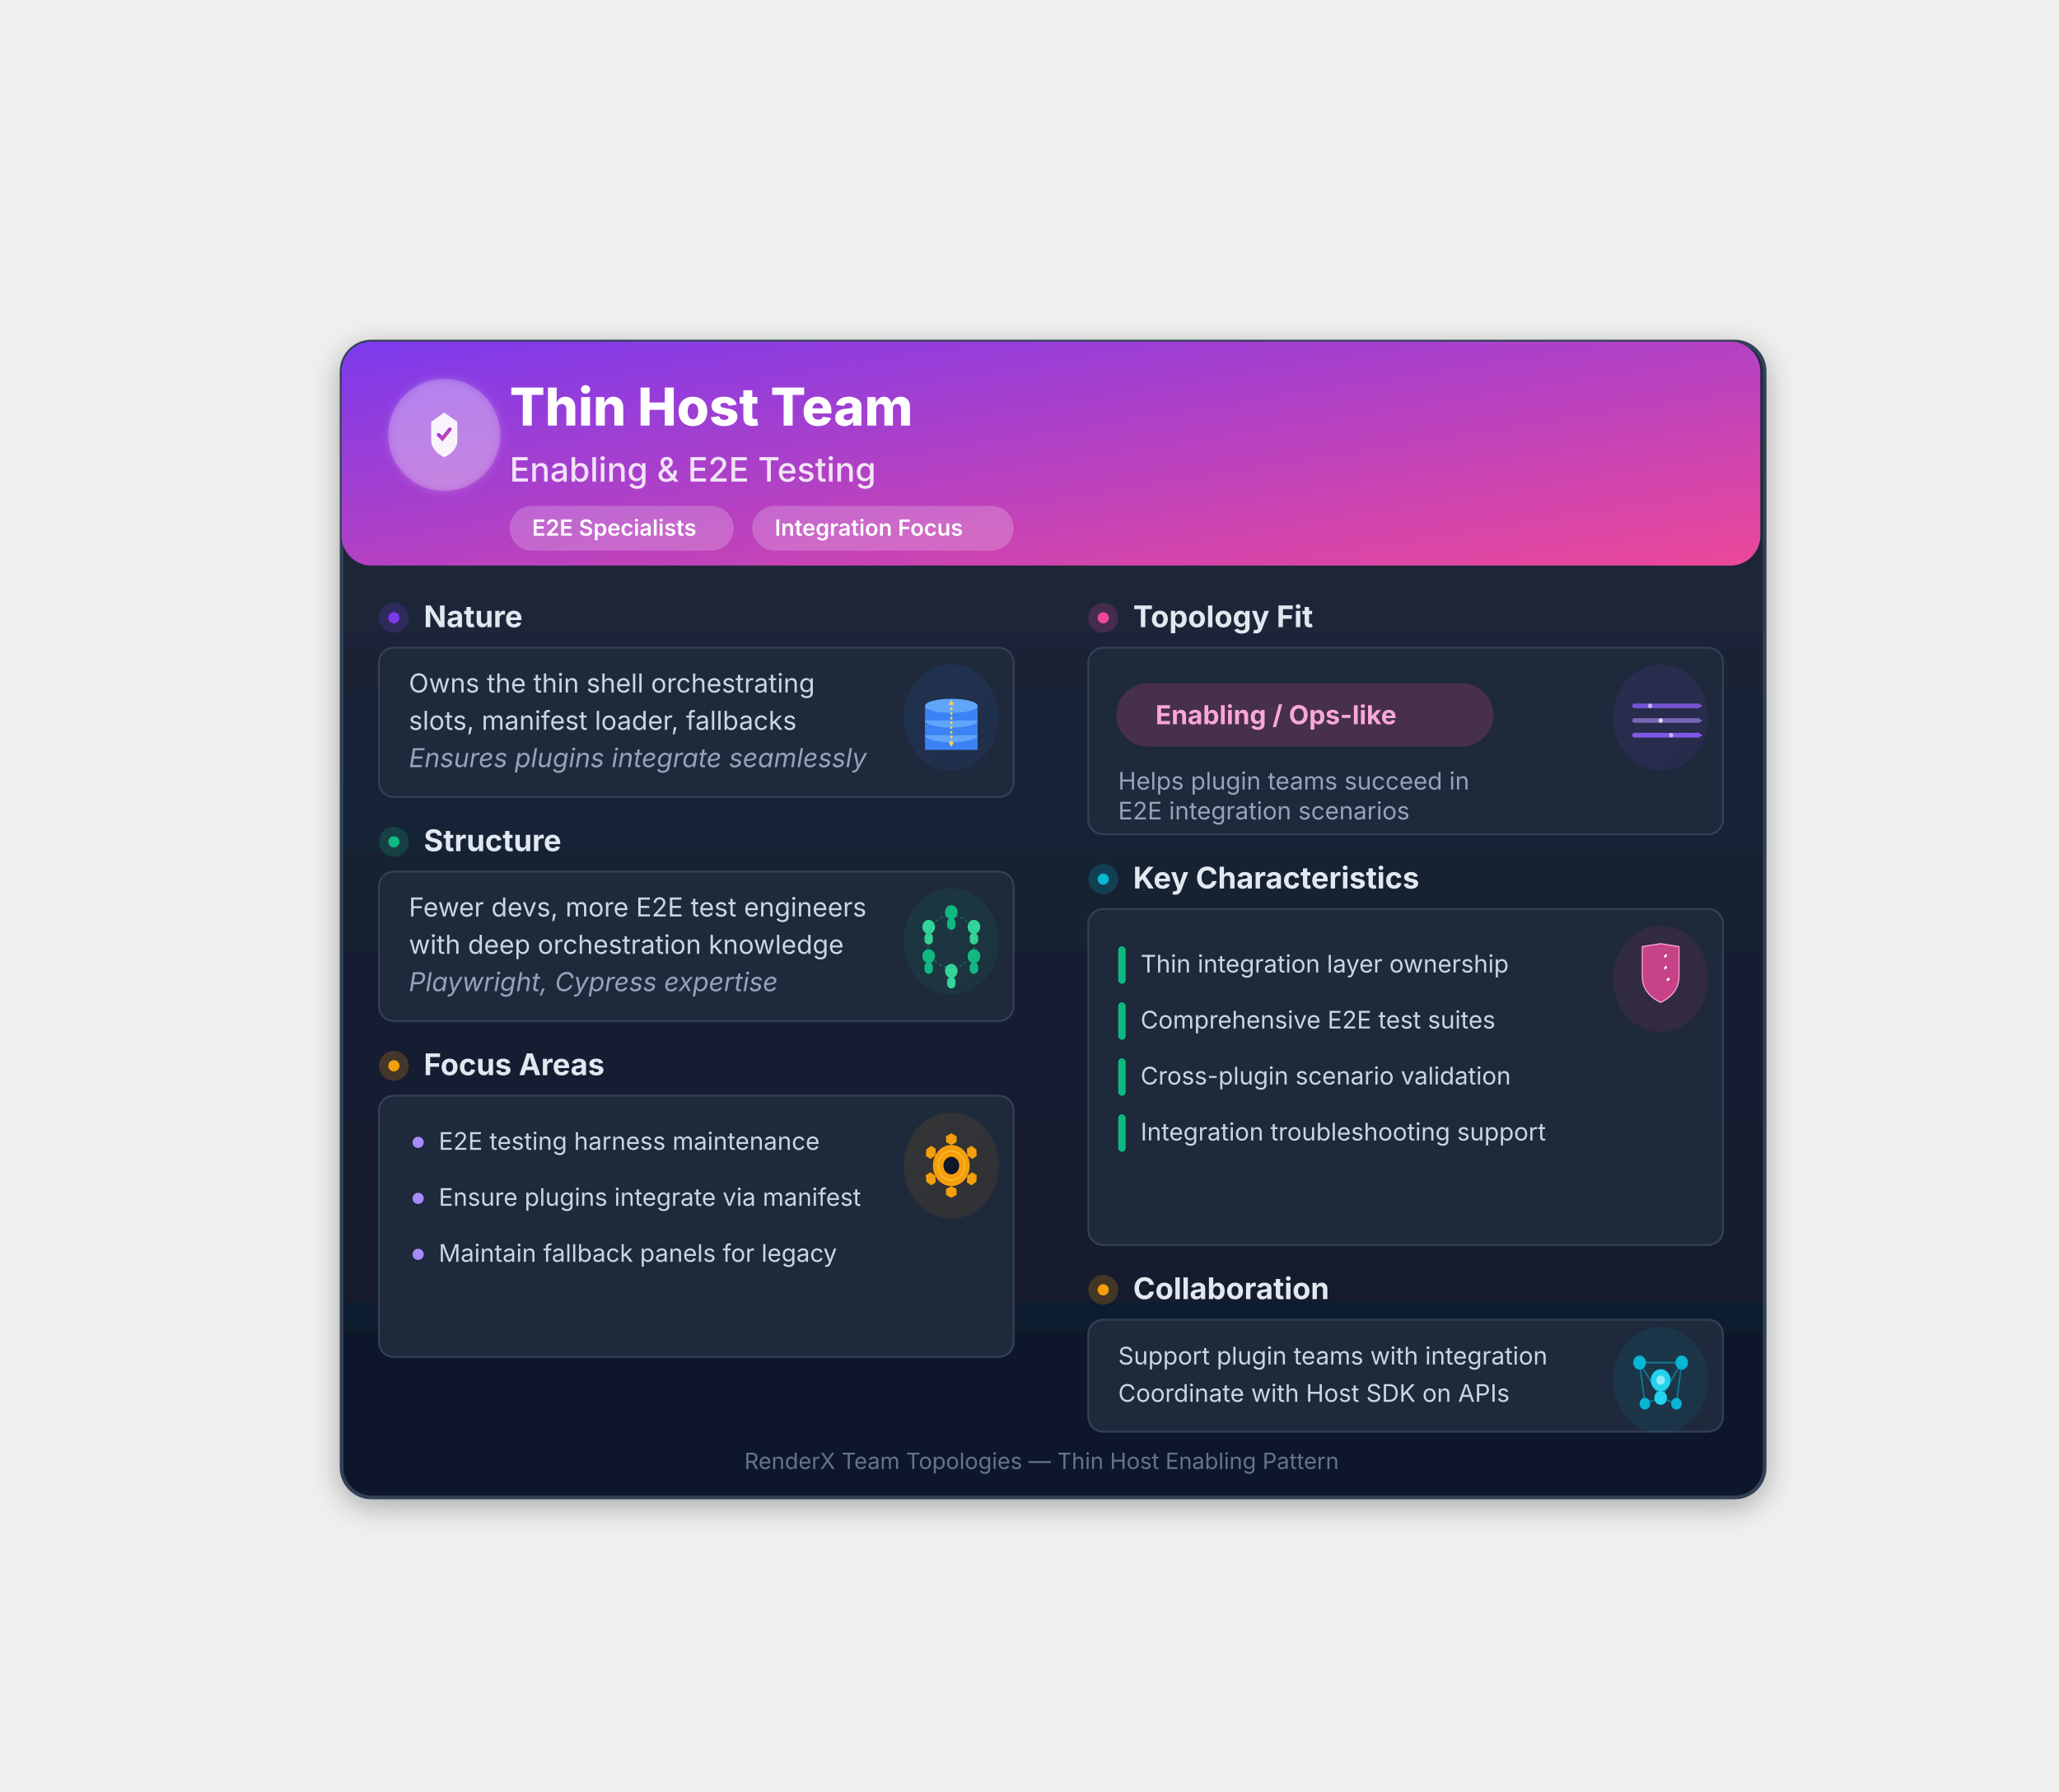
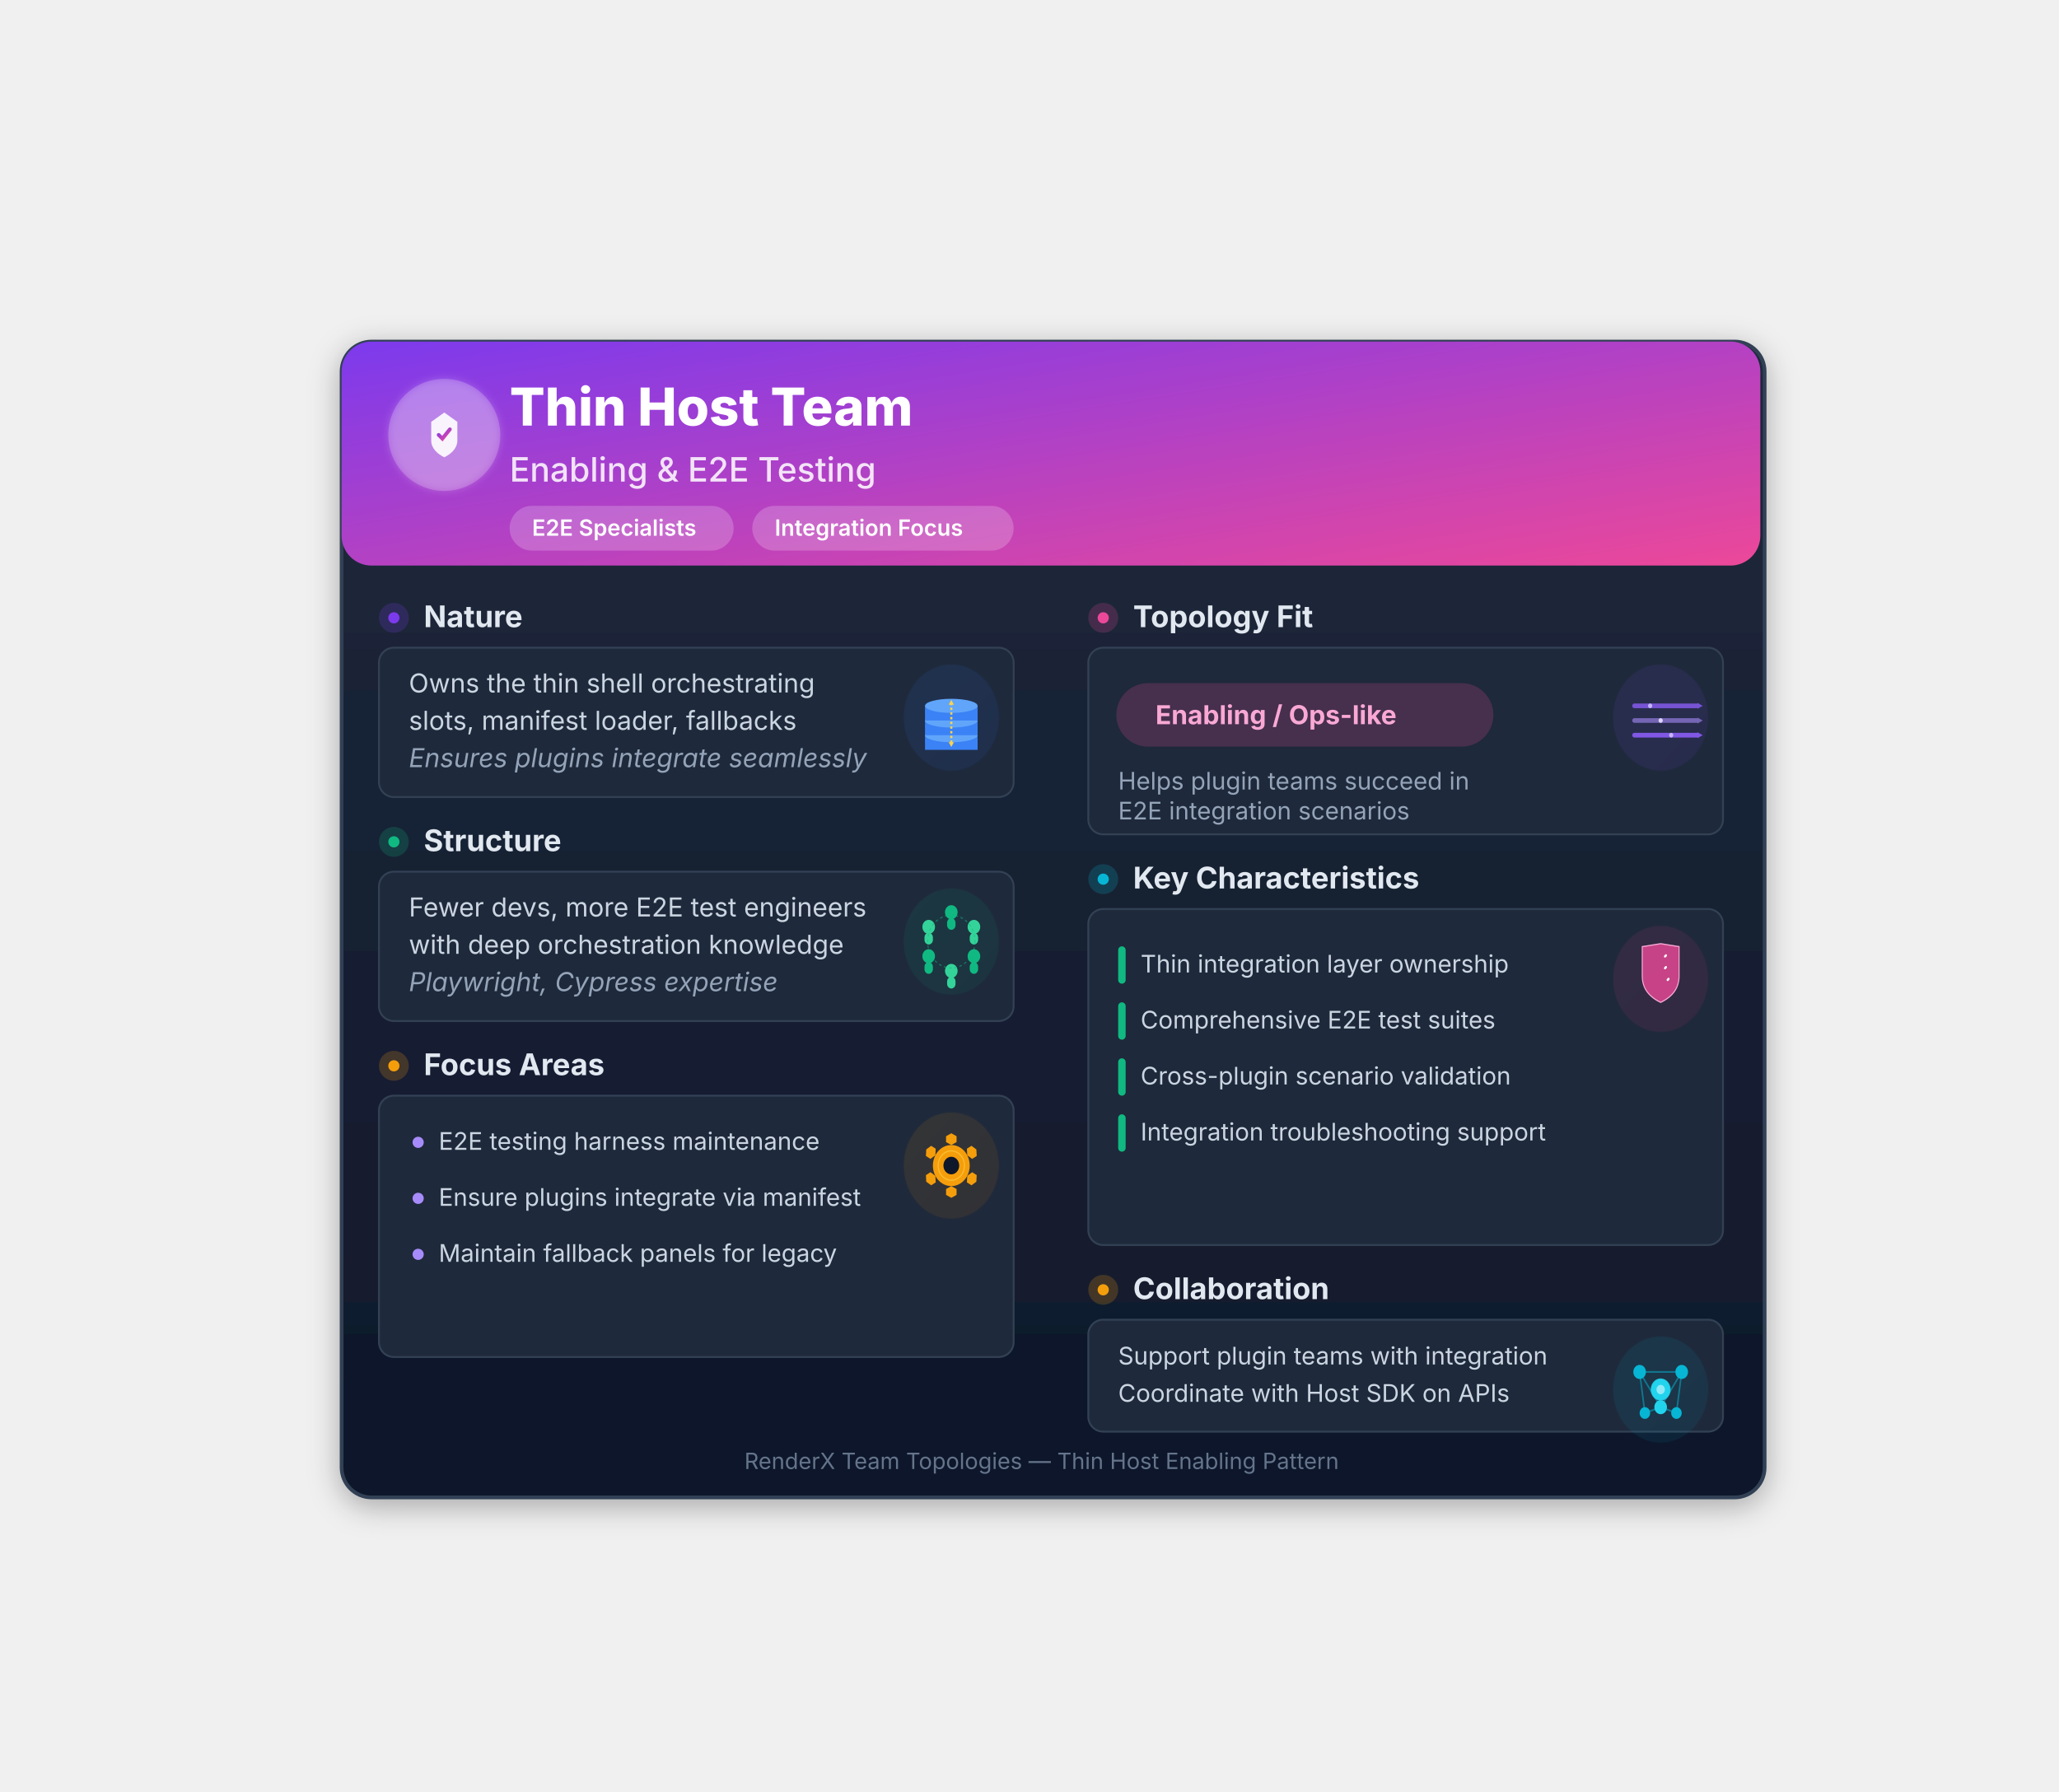
<svg xmlns="http://www.w3.org/2000/svg" viewBox="-163 -163 1103 960" role="img" aria-label="Thin Host Team - Enabling &amp; E2E Testing">
  <defs>
    <linearGradient id="headerGrad" x1="0%" y1="0%" x2="100%" y2="100%">
      <stop offset="0%" style="stop-color:#7C3AED;stop-opacity:1" />
      <stop offset="100%" style="stop-color:#EC4899;stop-opacity:1" />
    </linearGradient>
    <linearGradient id="cardGrad" x1="0%" y1="0%" x2="0%" y2="100%">
      <stop offset="0%" style="stop-color:#1E293B;stop-opacity:1" />
      <stop offset="100%" style="stop-color:#0F172A;stop-opacity:1" />
    </linearGradient>
    <filter id="cardShadow" x="-20%" y="-20%" width="140%" height="140%">
      <feGaussianBlur in="SourceAlpha" stdDeviation="8" />
      <feOffset dx="0" dy="4" result="offsetblur" />
      <feComponentTransfer>
        <feFuncA type="linear" slope="0.3" />
      </feComponentTransfer>
      <feMerge>
        <feMergeNode />
        <feMergeNode in="SourceGraphic" />
      </feMerge>
    </filter>
    <filter id="glow">
      <feGaussianBlur stdDeviation="2" result="coloredBlur" />
      <feMerge>
        <feMergeNode in="coloredBlur" />
        <feMergeNode in="SourceGraphic" />
      </feMerge>
    </filter>
    <linearGradient id="blueGrad" x1="0%" y1="0%" x2="100%" y2="100%">
      <stop offset="0%" style="stop-color:#3B82F6" />
      <stop offset="100%" style="stop-color:#2563EB" />
    </linearGradient>
    <linearGradient id="greenGrad" x1="0%" y1="0%" x2="100%" y2="100%">
      <stop offset="0%" style="stop-color:#10B981" />
      <stop offset="100%" style="stop-color:#059669" />
    </linearGradient>
    <linearGradient id="orangeGrad" x1="0%" y1="0%" x2="100%" y2="100%">
      <stop offset="0%" style="stop-color:#F59E0B" />
      <stop offset="100%" style="stop-color:#D97706" />
    </linearGradient>
    <linearGradient id="purpleGrad" x1="0%" y1="0%" x2="100%" y2="100%">
      <stop offset="0%" style="stop-color:#8B5CF6" />
      <stop offset="100%" style="stop-color:#7C3AED" />
    </linearGradient>
    <linearGradient id="pinkGrad" x1="0%" y1="0%" x2="100%" y2="100%">
      <stop offset="0%" style="stop-color:#EC4899" />
      <stop offset="100%" style="stop-color:#DB2777" />
    </linearGradient>
    <linearGradient id="cyanGrad" x1="0%" y1="0%" x2="100%" y2="100%">
      <stop offset="0%" style="stop-color:#06B6D4" />
      <stop offset="100%" style="stop-color:#0891B2" />
    </linearGradient>
  </defs>
  <g filter="url(#cardShadow)">
    <rect x="20" y="20" width="762.304" height="619.224" rx="16" fill="url(#cardGrad)" stroke="#334155" stroke-width="2" />
  </g>
  <rect x="20" y="20" width="760" height="120" rx="16" fill="url(#headerGrad)" />
  <g transform="translate(50, 45)">
    <circle cx="25" cy="25" r="30" fill="rgba(255,255,255,0.2)" filter="url(#glow)" />
    <path d="M 25 13 L 18 18 L 18 28 C 18 32 21 35 25 37 C 29 35 32 32 32 28 L 32 18 Z" fill="white" opacity="0.9" />
    <path d="M 22 25 L 24 27 L 28 22" stroke="url(#headerGrad)" stroke-width="2" fill="none" stroke-linecap="round" />
  </g>
  <text x="110" y="65" font-family="Inter, system-ui, sans-serif" font-size="28" font-weight="800" fill="white">
    Thin Host Team
  </text>
  <text x="110" y="95" font-family="Inter, system-ui, sans-serif" font-size="18" font-weight="500" fill="rgba(255,255,255,0.85)">
    Enabling &amp; E2E Testing
  </text>
  <g transform="translate(110, 108)">
    <rect width="120" height="24" rx="12" fill="rgba(255,255,255,0.2)" />
    <text x="12" y="16" font-family="Inter" font-size="12" font-weight="600" fill="white">E2E Specialists</text>
  </g>
  <g transform="translate(240, 108)">
    <rect width="140" height="24" rx="12" fill="rgba(255,255,255,0.2)" />
    <text x="12" y="16" font-family="Inter" font-size="12" font-weight="600" fill="white">Integration Focus</text>
  </g>
  <g transform="translate(40, 160)">
    <g>
      <g>
        <circle cx="8" cy="8" r="8" fill="#7C3AED" opacity="0.2" />
        <circle cx="8" cy="8" r="3" fill="#7C3AED" />
        <text x="24" y="13" font-family="Inter" font-size="16" font-weight="700" fill="#E2E8F0">Nature</text>
      </g>
      <rect x="0" y="24" width="340" height="80" rx="8" fill="#1E293B" stroke="#334155" stroke-width="1" />
      <text x="16" y="48" font-family="Inter" font-size="14" fill="#CBD5E1">
        <tspan x="16" dy="0">Owns the thin shell orchestrating</tspan>
        <tspan x="16" dy="20">slots, manifest loader, fallbacks</tspan>
        <tspan x="16" dy="20" font-style="italic" fill="#94A3B8">Ensures plugins integrate seamlessly</tspan>
      </text>
    </g>
    <g transform="translate(0, 120)">
      <g>
        <circle cx="8" cy="8" r="8" fill="#10B981" opacity="0.2" />
        <circle cx="8" cy="8" r="3" fill="#10B981" />
        <text x="24" y="13" font-family="Inter" font-size="16" font-weight="700" fill="#E2E8F0">Structure</text>
      </g>
      <rect x="0" y="24" width="340" height="80" rx="8" fill="#1E293B" stroke="#334155" stroke-width="1" />
      <text x="16" y="48" font-family="Inter" font-size="14" fill="#CBD5E1">
        <tspan x="16" dy="0">Fewer devs, more E2E test engineers</tspan>
        <tspan x="16" dy="20">with deep orchestration knowledge</tspan>
        <tspan x="16" dy="20" font-style="italic" fill="#94A3B8">Playwright, Cypress expertise</tspan>
      </text>
    </g>
    <g transform="translate(0, 240)">
      <g>
        <circle cx="8" cy="8" r="8" fill="#F59E0B" opacity="0.2" />
        <circle cx="8" cy="8" r="3" fill="#F59E0B" />
        <text x="24" y="13" font-family="Inter" font-size="16" font-weight="700" fill="#E2E8F0">Focus Areas</text>
      </g>
      <rect x="0" y="24" width="340" height="140" rx="8" fill="#1E293B" stroke="#334155" stroke-width="1" />
      <g transform="translate(16, 44)">
        <circle cx="5" cy="5" r="3" fill="#A78BFA" />
        <text x="16" y="9" font-family="Inter" font-size="13" fill="#CBD5E1">
          E2E testing harness maintenance
        </text>
      </g>
      <g transform="translate(16, 74)">
        <circle cx="5" cy="5" r="3" fill="#A78BFA" />
        <text x="16" y="9" font-family="Inter" font-size="13" fill="#CBD5E1">
          Ensure plugins integrate via manifest
        </text>
      </g>
      <g transform="translate(16, 104)">
        <circle cx="5" cy="5" r="3" fill="#A78BFA" />
        <text x="16" y="9" font-family="Inter" font-size="13" fill="#CBD5E1">
          Maintain fallback panels for legacy
        </text>
      </g>
    </g>
    <g transform="translate(380, 0)">
      <g>
        <circle cx="8" cy="8" r="8" fill="#EC4899" opacity="0.2" />
        <circle cx="8" cy="8" r="3" fill="#EC4899" />
        <text x="24" y="13" font-family="Inter" font-size="16" font-weight="700" fill="#E2E8F0">Topology Fit</text>
      </g>
      <rect x="0" y="24" width="340" height="100" rx="8" fill="#1E293B" stroke="#334155" stroke-width="1" />
      <g transform="translate(16, 44)">
        <rect width="200" height="32" rx="16" fill="#EC4899" opacity="0.2" stroke="#EC4899" stroke-width="2" />
        <text x="20" y="21" font-family="Inter" font-size="14" font-weight="700" fill="#F9A8D4">
          Enabling / Ops-like
        </text>
      </g>
      <text x="16" y="100" font-family="Inter" font-size="13" fill="#94A3B8">
        Helps plugin teams succeed in
      </text>
      <text x="16" y="116" font-family="Inter" font-size="13" fill="#94A3B8">
        E2E integration scenarios
      </text>
    </g>
    <g transform="translate(380, 140)">
      <g>
        <circle cx="8" cy="8" r="8" fill="#06B6D4" opacity="0.2" />
        <circle cx="8" cy="8" r="3" fill="#06B6D4" />
        <text x="24" y="13" font-family="Inter" font-size="16" font-weight="700" fill="#E2E8F0">Key Characteristics</text>
      </g>
      <rect x="0" y="24" width="340" height="180" rx="8" fill="#1E293B" stroke="#334155" stroke-width="1" />
      <g transform="translate(16, 44)">
        <rect x="0" y="0" width="4" height="20" rx="2" fill="#10B981" />
        <text x="12" y="14" font-family="Inter" font-size="13" fill="#CBD5E1">
          Thin integration layer ownership
        </text>
      </g>
      <g transform="translate(16, 74)">
        <rect x="0" y="0" width="4" height="20" rx="2" fill="#10B981" />
        <text x="12" y="14" font-family="Inter" font-size="13" fill="#CBD5E1">
          Comprehensive E2E test suites
        </text>
      </g>
      <g transform="translate(16, 104)">
        <rect x="0" y="0" width="4" height="20" rx="2" fill="#10B981" />
        <text x="12" y="14" font-family="Inter" font-size="13" fill="#CBD5E1">
          Cross-plugin scenario validation
        </text>
      </g>
      <g transform="translate(16, 134)">
        <rect x="0" y="0" width="4" height="20" rx="2" fill="#10B981" />
        <text x="12" y="14" font-family="Inter" font-size="13" fill="#CBD5E1">
          Integration troubleshooting support
        </text>
      </g>
    </g>
    <g transform="translate(380, 360)">
      <g>
        <circle cx="8" cy="8" r="8" fill="#F59E0B" opacity="0.2" />
        <circle cx="8" cy="8" r="3" fill="#F59E0B" />
        <text x="24" y="13" font-family="Inter" font-size="16" font-weight="700" fill="#E2E8F0">Collaboration</text>
      </g>
      <rect x="0" y="24" width="340" height="60" rx="8" fill="#1E293B" stroke="#334155" stroke-width="1" />
      <text x="16" y="48" font-family="Inter" font-size="13" fill="#CBD5E1">
        <tspan x="16" dy="0">Support plugin teams with integration</tspan>
        <tspan x="16" dy="20">Coordinate with Host SDK on APIs</tspan>
      </text>
    </g>
  </g>
  <g transform="translate(20, 560)">
    <text x="380" y="38" text-anchor="middle" font-family="Inter" font-size="12" fill="#64748B" transform="translate(-5, 26)">
      RenderX Team Topologies — Thin Host Enabling Pattern
    </text>
  </g>
  <g data-asset-id="nature-icon" data-asset-name="nature-icon.svg" transform="translate(318.44, 190) scale(0.2817309, 0.3143795)" opacity="1">
    <circle cx="100" cy="100" r="90" fill="url(#blueGrad)" opacity="0.1" filter="url(#glow)">
      <animate attributeName="opacity" values="0.1;0.2;0.1" dur="3s" repeatCount="indefinite" />
    </circle>
    <g transform="translate(40, 50)">
      <ellipse cx="60" cy="90" rx="50" ry="12" fill="#3B82F6" opacity="0.8">
        <animate attributeName="opacity" values="0.8;0.95;0.8" dur="3s" repeatCount="indefinite" />
      </ellipse>
      <rect x="10" y="80" width="100" height="25" fill="#3B82F6" />
      <ellipse cx="60" cy="80" rx="50" ry="12" fill="#60A5FA" />
      <ellipse cx="60" cy="65" rx="50" ry="12" fill="#3B82F6" opacity="0.8">
        <animate attributeName="opacity" values="0.8;0.95;0.8" dur="3s" begin="0.5s" repeatCount="indefinite" />
      </ellipse>
      <rect x="10" y="55" width="100" height="25" fill="#3B82F6" />
      <ellipse cx="60" cy="55" rx="50" ry="12" fill="#60A5FA" />
      <ellipse cx="60" cy="40" rx="50" ry="12" fill="#3B82F6" opacity="0.8">
        <animate attributeName="opacity" values="0.8;0.95;0.8" dur="3s" begin="1s" repeatCount="indefinite" />
      </ellipse>
      <rect x="10" y="30" width="100" height="25" fill="#3B82F6" />
      <ellipse cx="60" cy="30" rx="50" ry="12" fill="#60A5FA" />
      <line x1="60" y1="25" x2="60" y2="95" stroke="#FCD34D" stroke-width="4" stroke-dasharray="4,4">
        <animate attributeName="stroke-dashoffset" from="0" to="8" dur="1s" repeatCount="indefinite" />
      </line>
      <polygon points="60,20 55,28 65,28" fill="#FCD34D">
        <animate attributeName="opacity" values="1;0.5;1" dur="2s" repeatCount="indefinite" />
      </polygon>
      <polygon points="60,100 55,92 65,92" fill="#FCD34D">
        <animate attributeName="opacity" values="1;0.5;1" dur="2s" repeatCount="indefinite" />
      </polygon>
    </g>
  </g>
  <g data-asset-id="structure-icon" data-asset-name="structure-icon.svg" transform="translate(318.44, 310) scale(0.2817309, 0.3143795)" opacity="1">
    <circle cx="100" cy="100" r="90" fill="url(#greenGrad)" opacity="0.1" filter="url(#glow)">
      <animate attributeName="opacity" values="0.1;0.2;0.1" dur="3s" repeatCount="indefinite" />
    </circle>
    <g transform="translate(100, 100)">
      <g transform="translate(0, -50)">
        <circle cx="0" cy="0" r="12" fill="#10B981">
          <animate attributeName="r" values="12;14;12" dur="2s" repeatCount="indefinite" />
        </circle>
        <rect x="-8" y="10" width="16" height="20" rx="8" fill="#10B981" />
      </g>
      <g transform="translate(43, -25)">
        <circle cx="0" cy="0" r="12" fill="#34D399">
          <animate attributeName="r" values="12;14;12" dur="2s" begin="0.3s" repeatCount="indefinite" />
        </circle>
        <rect x="-8" y="10" width="16" height="20" rx="8" fill="#34D399" />
      </g>
      <g transform="translate(43, 25)">
        <circle cx="0" cy="0" r="12" fill="#10B981">
          <animate attributeName="r" values="12;14;12" dur="2s" begin="0.6s" repeatCount="indefinite" />
        </circle>
        <rect x="-8" y="10" width="16" height="20" rx="8" fill="#10B981" />
      </g>
      <g transform="translate(0, 50)">
        <circle cx="0" cy="0" r="12" fill="#34D399">
          <animate attributeName="r" values="12;14;12" dur="2s" begin="0.9s" repeatCount="indefinite" />
        </circle>
        <rect x="-8" y="10" width="16" height="20" rx="8" fill="#34D399" />
      </g>
      <g transform="translate(-43, 25)">
        <circle cx="0" cy="0" r="12" fill="#10B981">
          <animate attributeName="r" values="12;14;12" dur="2s" begin="1.2s" repeatCount="indefinite" />
        </circle>
        <rect x="-8" y="10" width="16" height="20" rx="8" fill="#10B981" />
      </g>
      <g transform="translate(-43, -25)">
        <circle cx="0" cy="0" r="12" fill="#34D399">
          <animate attributeName="r" values="12;14;12" dur="2s" begin="1.5s" repeatCount="indefinite" />
        </circle>
        <rect x="-8" y="10" width="16" height="20" rx="8" fill="#34D399" />
      </g>
      <circle cx="0" cy="0" r="45" fill="none" stroke="#10B981" stroke-width="2" stroke-dasharray="5,5" opacity="0.5">
        <animateTransform attributeName="transform" type="rotate" from="0" to="360" dur="20s" repeatCount="indefinite" />
        <animate attributeName="opacity" values="0.5;0.8;0.5" dur="3s" repeatCount="indefinite" />
      </circle>
    </g>
  </g>
  <g data-asset-id="focus-icon" data-asset-name="focus-icon.svg" transform="translate(318.44, 430) scale(0.2817309, 0.3143795)" opacity="1">
    <circle cx="100" cy="100" r="90" fill="url(#orangeGrad)" opacity="0.1" filter="url(#glow)">
      <animate attributeName="opacity" values="0.1;0.2;0.1" dur="3s" repeatCount="indefinite" />
    </circle>
    <g transform="translate(100, 100)">
      <g>
        <animateTransform attributeName="transform" type="rotate" from="0" to="360" dur="8s" repeatCount="indefinite" />
        <path d="M 0,-55 L 10,-50 L 10,-40 L 0,-35 L -10,-40 L -10,-50 Z" fill="#F59E0B" />
        <path d="M 0,-55 L 10,-50 L 10,-40 L 0,-35 L -10,-40 L -10,-50 Z" fill="#F59E0B" transform="rotate(60)" />
        <path d="M 0,-55 L 10,-50 L 10,-40 L 0,-35 L -10,-40 L -10,-50 Z" fill="#F59E0B" transform="rotate(120)" />
        <path d="M 0,-55 L 10,-50 L 10,-40 L 0,-35 L -10,-40 L -10,-50 Z" fill="#F59E0B" transform="rotate(180)" />
        <path d="M 0,-55 L 10,-50 L 10,-40 L 0,-35 L -10,-40 L -10,-50 Z" fill="#F59E0B" transform="rotate(240)" />
        <path d="M 0,-55 L 10,-50 L 10,-40 L 0,-35 L -10,-40 L -10,-50 Z" fill="#F59E0B" transform="rotate(300)" />
        <circle cx="0" cy="0" r="35" fill="#F59E0B" />
      </g>
      <circle cx="0" cy="0" r="15" fill="#0F172A">
        <animate attributeName="r" values="15;17;15" dur="4s" repeatCount="indefinite" />
      </circle>
      <circle cx="0" cy="0" r="25" fill="none" stroke="#FCD34D" stroke-width="2" opacity="0.6">
        <animate attributeName="opacity" values="0.6;1;0.6" dur="2s" repeatCount="indefinite" />
      </circle>
      <circle cx="0" cy="0" r="35" fill="none" stroke="#FCD34D" stroke-width="3" opacity="0">
        <animate attributeName="r" from="35" to="60" dur="2s" repeatCount="indefinite" />
        <animate attributeName="opacity" from="0.8" to="0" dur="2s" repeatCount="indefinite" />
      </circle>
    </g>
  </g>
  <g data-asset-id="topology-fit-icon" data-asset-name="topology-fit-icon.svg" transform="translate(698.44, 190) scale(0.2817309, 0.3143795)" opacity="1">
    <circle cx="100" cy="100" r="90" fill="url(#purpleGrad)" opacity="0.1" filter="url(#glow)" />
    <g transform="translate(40, 70)">
      <g opacity="0.8">
        <path d="M 10,10 L 130,10" stroke="#8B5CF6" stroke-width="8" stroke-linecap="round" />
        <polygon points="140,10 130,5 130,15" fill="#8B5CF6" />
      </g>
      <g opacity="0.6" transform="translate(0, 25)">
        <path d="M 10,10 L 130,10" stroke="#A78BFA" stroke-width="8" stroke-linecap="round" />
        <polygon points="140,10 130,5 130,15" fill="#A78BFA" />
      </g>
      <g opacity="0.9" transform="translate(0, 50)">
        <path d="M 10,10 L 130,10" stroke="#8B5CF6" stroke-width="8" stroke-linecap="round" />
        <polygon points="140,10 130,5 130,15" fill="#8B5CF6" />
      </g>
      <circle cx="40" cy="10" r="4" fill="#C4B5FD">
        <animate attributeName="cx" from="10" to="140" dur="2s" repeatCount="indefinite" />
      </circle>
      <circle cx="60" cy="35" r="4" fill="#DDD6FE">
        <animate attributeName="cx" from="10" to="140" dur="2.5s" repeatCount="indefinite" />
      </circle>
      <circle cx="80" cy="60" r="4" fill="#C4B5FD">
        <animate attributeName="cx" from="10" to="140" dur="1.8s" repeatCount="indefinite" />
      </circle>
    </g>
  </g>
  <g data-asset-id="characteristics-icon" data-asset-name="characteristics-icon.svg" transform="translate(698.44, 330) scale(0.2817309, 0.3143795)" opacity="1">
    <circle cx="100" cy="100" r="90" fill="url(#pinkGrad)" opacity="0.1" filter="url(#glow)">
      <animate attributeName="opacity" values="0.1;0.2;0.1" dur="3s" repeatCount="indefinite" />
    </circle>
    <g transform="translate(100, 80)">
      <path d="M 0,-40 L 35,-35 L 35,15 Q 35,45 0,60 Q -35,45 -35,15 L -35,-35 Z" fill="#EC4899" opacity="0.8">
        <animate attributeName="opacity" values="0.8;0.95;0.8" dur="3s" repeatCount="indefinite" />
      </path>
      <path d="M 0,-40 L 35,-35 L 35,15 Q 35,45 0,60 Q -35,45 -35,15 L -35,-35 Z" fill="none" stroke="#F9A8D4" stroke-width="2">
        <animate attributeName="stroke-width" values="2;3;2" dur="2s" repeatCount="indefinite" />
      </path>
      <g stroke="#FFF" stroke-width="4" stroke-linecap="round" fill="none">
        <path d="M -20,-10 L -10,0 L 10,-20" stroke-dasharray="40" stroke-dashoffset="40">
          <animate attributeName="stroke-dashoffset" from="40" to="0" dur="0.6s" begin="0s" fill="freeze" />
        </path>
        <path d="M -20,10 L -10,20 L 10,0" stroke-dasharray="40" stroke-dashoffset="40">
          <animate attributeName="stroke-dashoffset" from="40" to="0" dur="0.6s" begin="0.3s" fill="freeze" />
        </path>
        <path d="M -15,30 L -5,40 L 15,20" stroke-dasharray="40" stroke-dashoffset="40">
          <animate attributeName="stroke-dashoffset" from="40" to="0" dur="0.6s" begin="0.6s" fill="freeze" />
        </path>
      </g>
      <circle cx="25" cy="-25" r="3" fill="#FFF" opacity="0">
        <animate attributeName="opacity" values="0;1;0" dur="2s" begin="1s" repeatCount="indefinite" />
      </circle>
      <circle cx="-25" cy="0" r="2" fill="#FFF" opacity="0">
        <animate attributeName="opacity" values="0;1;0" dur="2s" begin="1.3s" repeatCount="indefinite" />
      </circle>
      <circle cx="30" cy="25" r="2.5" fill="#FFF" opacity="0">
        <animate attributeName="opacity" values="0;1;0" dur="2s" begin="1.6s" repeatCount="indefinite" />
      </circle>
    </g>
  </g>
-   <g data-asset-id="collaboration-icon" data-asset-name="collaboration-icon.svg" transform="translate(698.44, 545) scale(0.2817309, 0.3143795)" opacity="1">
+   <g data-asset-id="collaboration-icon" data-asset-name="collaboration-icon.svg" transform="translate(698.44, 550) scale(0.2817309, 0.3143795)" opacity="1">
    <circle cx="100" cy="100" r="90" fill="url(#cyanGrad)" opacity="0.1" filter="url(#glow)" />
    <g transform="translate(100, 100)">
      <line x1="-40" y1="-30" x2="40" y2="-30" stroke="#06B6D4" stroke-width="3" opacity="0.5" />
      <line x1="-40" y1="-30" x2="0" y2="30" stroke="#06B6D4" stroke-width="3" opacity="0.5" />
      <line x1="40" y1="-30" x2="0" y2="30" stroke="#06B6D4" stroke-width="3" opacity="0.5" />
      <line x1="-40" y1="-30" x2="-30" y2="40" stroke="#06B6D4" stroke-width="3" opacity="0.5" />
      <line x1="40" y1="-30" x2="30" y2="40" stroke="#06B6D4" stroke-width="3" opacity="0.5" />
      <line x1="0" y1="30" x2="-30" y2="40" stroke="#06B6D4" stroke-width="3" opacity="0.5" />
      <line x1="0" y1="30" x2="30" y2="40" stroke="#06B6D4" stroke-width="3" opacity="0.5" />
      <circle cx="-40" cy="-30" r="12" fill="#06B6D4" />
      <circle cx="40" cy="-30" r="12" fill="#06B6D4" />
      <circle cx="0" cy="30" r="12" fill="#22D3EE" />
      <circle cx="-30" cy="40" r="10" fill="#06B6D4" />
      <circle cx="30" cy="40" r="10" fill="#06B6D4" />
      <circle cx="0" cy="0" r="18" fill="#22D3EE" />
      <circle cx="0" cy="0" r="8" fill="#FFF" opacity="0.5" />
      <circle cx="0" cy="0" r="18" fill="none" stroke="#22D3EE" stroke-width="2" opacity="0.8">
        <animate attributeName="r" from="18" to="35" dur="2s" repeatCount="indefinite" />
        <animate attributeName="opacity" from="0.8" to="0" dur="2s" repeatCount="indefinite" />
      </circle>
    </g>
  </g>
</svg>
